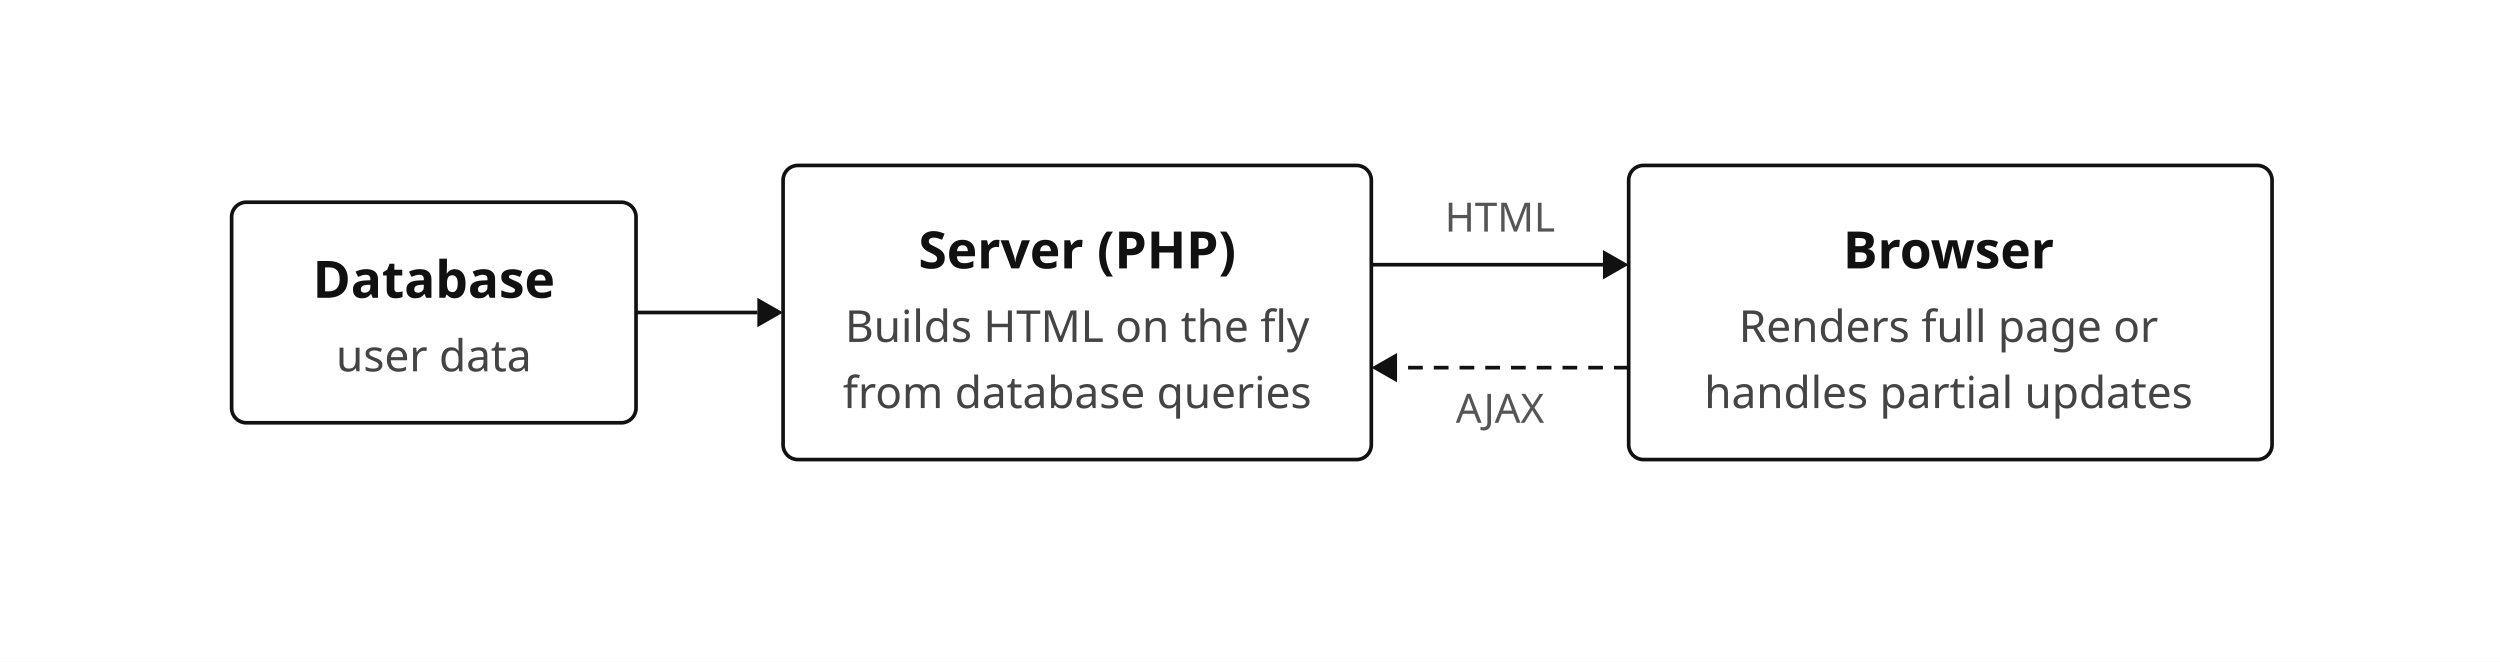
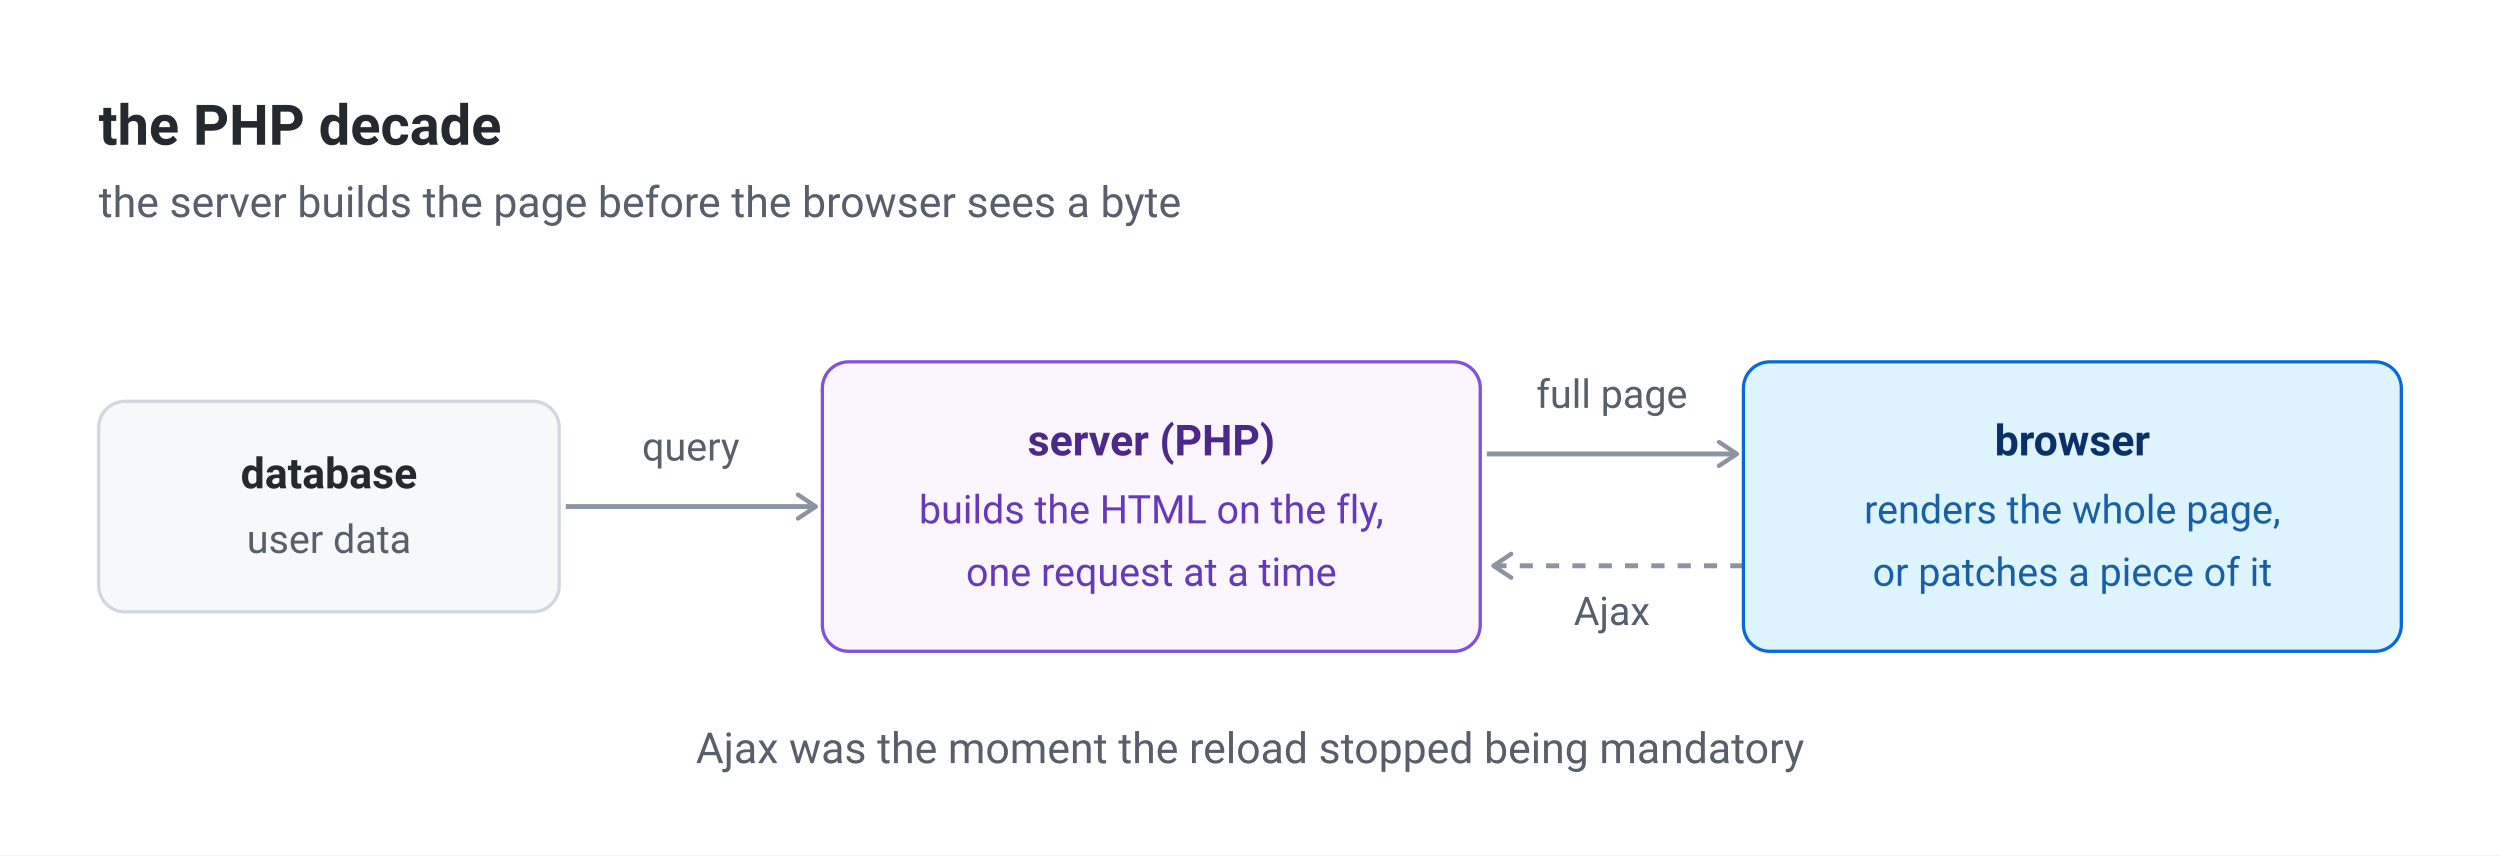
- <svg xmlns="http://www.w3.org/2000/svg" width="680" height="180" viewBox="0 0 680 180" role="img" font-family="sans-serif">
-   <rect width="680" height="180" fill="#fff" />
-   <rect x="63" y="55" width="110" height="60" rx="4" fill="none" stroke="#111" stroke-width="1" />
-   <text x="118" y="81" text-anchor="middle" font-size="14" font-weight="600" fill="#111">Database</text>
-   <text x="118" y="101" text-anchor="middle" font-size="12" fill="#444">user data</text>
-   <line x1="173" y1="85" x2="206" y2="85" stroke="#111" stroke-width="1" />
-   <polygon points="213,85 206,81 206,89" fill="#111" />
-   <rect x="213" y="45" width="160" height="80" rx="4" fill="none" stroke="#111" stroke-width="1" />
-   <text x="293" y="73" text-anchor="middle" font-size="14" font-weight="600" fill="#111">Server (PHP)</text>
-   <text x="293" y="93" text-anchor="middle" font-size="12" fill="#444">Builds HTML on the fly</text>
-   <text x="293" y="111" text-anchor="middle" font-size="12" fill="#444">from database queries</text>
-   <line x1="373" y1="72" x2="436" y2="72" stroke="#111" stroke-width="1" />
-   <polygon points="443,72 436,68 436,76" fill="#111" />
-   <text x="408" y="63" text-anchor="middle" font-size="11" fill="#555">HTML</text>
-   <line x1="443" y1="100" x2="380" y2="100" stroke="#111" stroke-width="1" stroke-dasharray="4 3" />
-   <polygon points="373,100 380,96 380,104" fill="#111" />
-   <text x="408" y="115" text-anchor="middle" font-size="11" fill="#555">AJAX</text>
-   <rect x="443" y="45" width="175" height="80" rx="4" fill="none" stroke="#111" stroke-width="1" />
-   <text x="530" y="73" text-anchor="middle" font-size="14" font-weight="600" fill="#111">Browser</text>
-   <text x="530" y="93" text-anchor="middle" font-size="12" fill="#444">Renders full page or</text>
-   <text x="530" y="111" text-anchor="middle" font-size="12" fill="#444">handles partial updates</text>
+ <svg xmlns="http://www.w3.org/2000/svg" viewBox="0 0 760 260" width="760" height="260" role="img" aria-label="The server queries a database and builds the HTML on every request, while Ajax lets the browser ask for partial updates without a reload">
+   <style>
+     .ph text { font-family: -apple-system, BlinkMacSystemFont, "Segoe UI", Roboto, Helvetica, Arial, sans-serif; }
+     .ph-title { font-size: 17px; font-weight: 600; fill: #24292f; }
+     .ph-sub { font-size: 13px; fill: #57606a; }
+     .ph-node-title { font-size: 13px; font-weight: 600; }
+     .ph-node-sub { font-size: 12px; }
+     .ph-label { font-size: 12px; fill: #57606a; }
+     .ph-edge { stroke: #8c959f; stroke-width: 1.5; fill: none; }
+     .ph-edge-dash { stroke: #8c959f; stroke-width: 1.5; fill: none; stroke-dasharray: 4 4; }
+   </style>
+   <defs>
+     <marker id="ph-arrow" viewBox="0 0 10 10" refX="8" refY="5" markerWidth="6" markerHeight="6" orient="auto-start-reverse">
+       <path d="M2 1L8 5L2 9" fill="none" stroke="#8c959f" stroke-width="1.5" stroke-linecap="round" stroke-linejoin="round" />
+     </marker>
+   </defs>
+   <rect x="0" y="0" width="760" height="260" fill="#ffffff" />
+   <g class="ph">
+     <text class="ph-title" x="30" y="44">the PHP decade</text>
+     <text class="ph-sub" x="30" y="66">the server builds the page before the browser sees a byte</text>
+     <rect x="30" y="122" width="140" height="64" rx="8" fill="#f6f8fa" stroke="#d0d7de" stroke-width="1" />
+     <text class="ph-node-title" x="100" y="144" text-anchor="middle" dominant-baseline="central" fill="#24292f">database</text>
+     <text class="ph-node-sub" x="100" y="164" text-anchor="middle" dominant-baseline="central" fill="#57606a">user data</text>
+     <text class="ph-label" x="210" y="140" text-anchor="middle">query</text>
+     <line class="ph-edge" x1="172" y1="154" x2="248" y2="154" marker-end="url(#ph-arrow)" />
+     <rect x="250" y="110" width="200" height="88" rx="8" fill="#faf5ff" stroke="#8250df" stroke-width="1" />
+     <text class="ph-node-title" x="350" y="134" text-anchor="middle" dominant-baseline="central" fill="#4c2889">server (PHP)</text>
+     <text class="ph-node-sub" x="350" y="155" text-anchor="middle" dominant-baseline="central" fill="#6639ba">builds the HTML on the fly,</text>
+     <text class="ph-node-sub" x="350" y="174" text-anchor="middle" dominant-baseline="central" fill="#6639ba">one request at a time</text>
+     <text class="ph-label" x="490" y="124" text-anchor="middle">full page</text>
+     <line class="ph-edge" x1="452" y1="138" x2="528" y2="138" marker-end="url(#ph-arrow)" />
+     <line class="ph-edge-dash" x1="530" y1="172" x2="454" y2="172" marker-end="url(#ph-arrow)" />
+     <text class="ph-label" x="490" y="190" text-anchor="middle">Ajax</text>
+     <rect x="530" y="110" width="200" height="88" rx="8" fill="#ddf4ff" stroke="#0969da" stroke-width="1" />
+     <text class="ph-node-title" x="630" y="134" text-anchor="middle" dominant-baseline="central" fill="#0a3069">browser</text>
+     <text class="ph-node-sub" x="630" y="155" text-anchor="middle" dominant-baseline="central" fill="#185fa5">renders the whole page,</text>
+     <text class="ph-node-sub" x="630" y="174" text-anchor="middle" dominant-baseline="central" fill="#185fa5">or patches a piece of it</text>
+     <text class="ph-sub" x="380" y="232" text-anchor="middle">Ajax was the moment the reload stopped being mandatory</text>
+   </g>
</svg>
